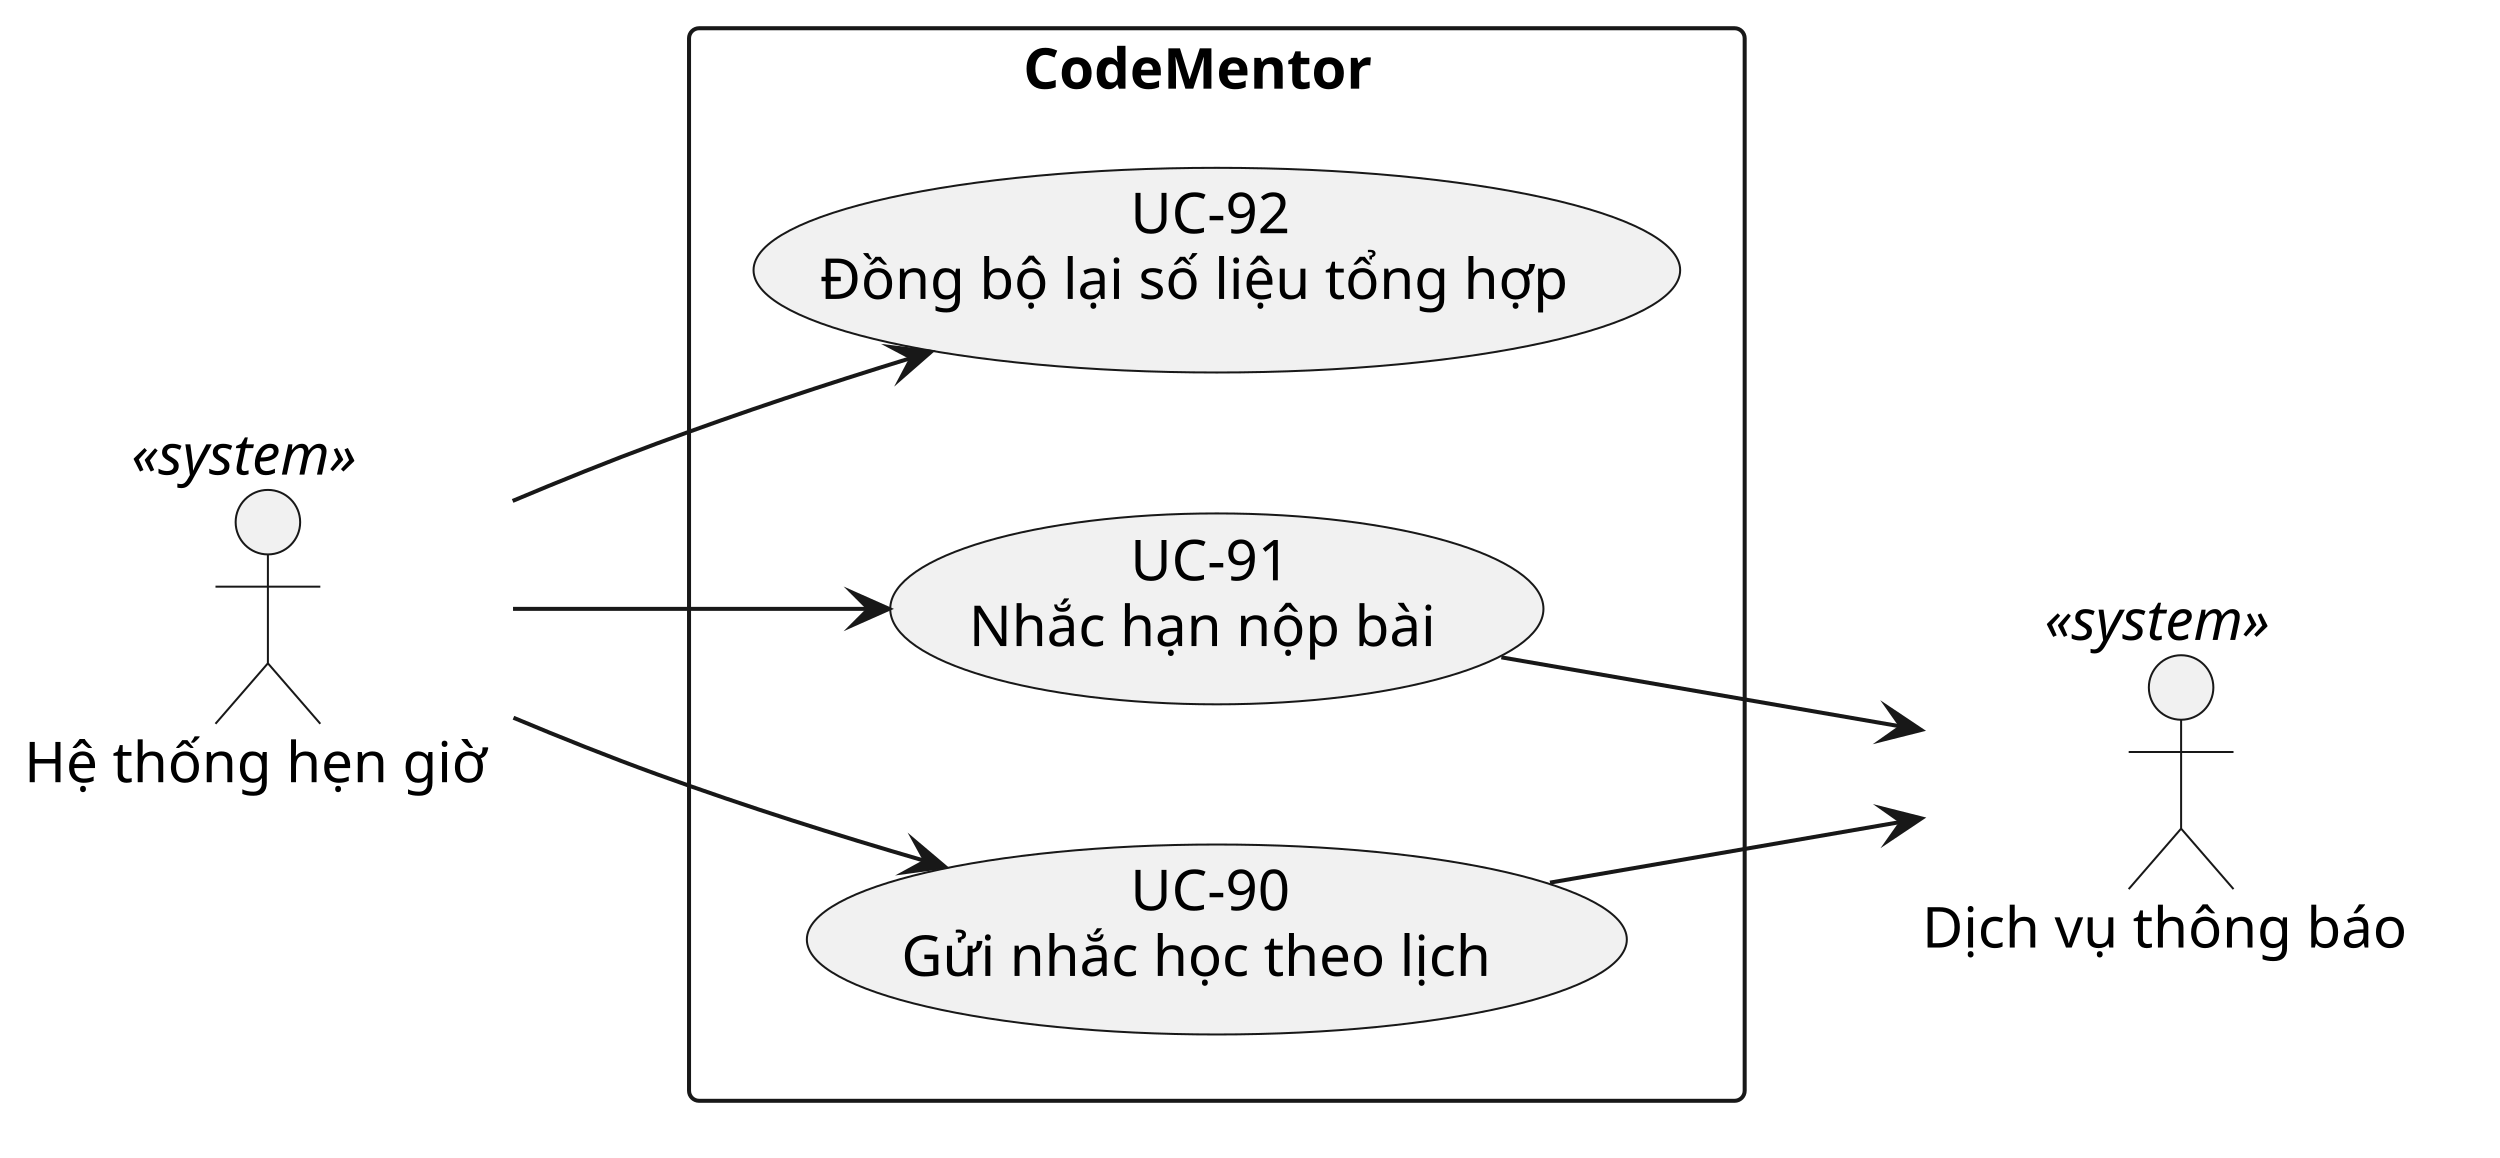
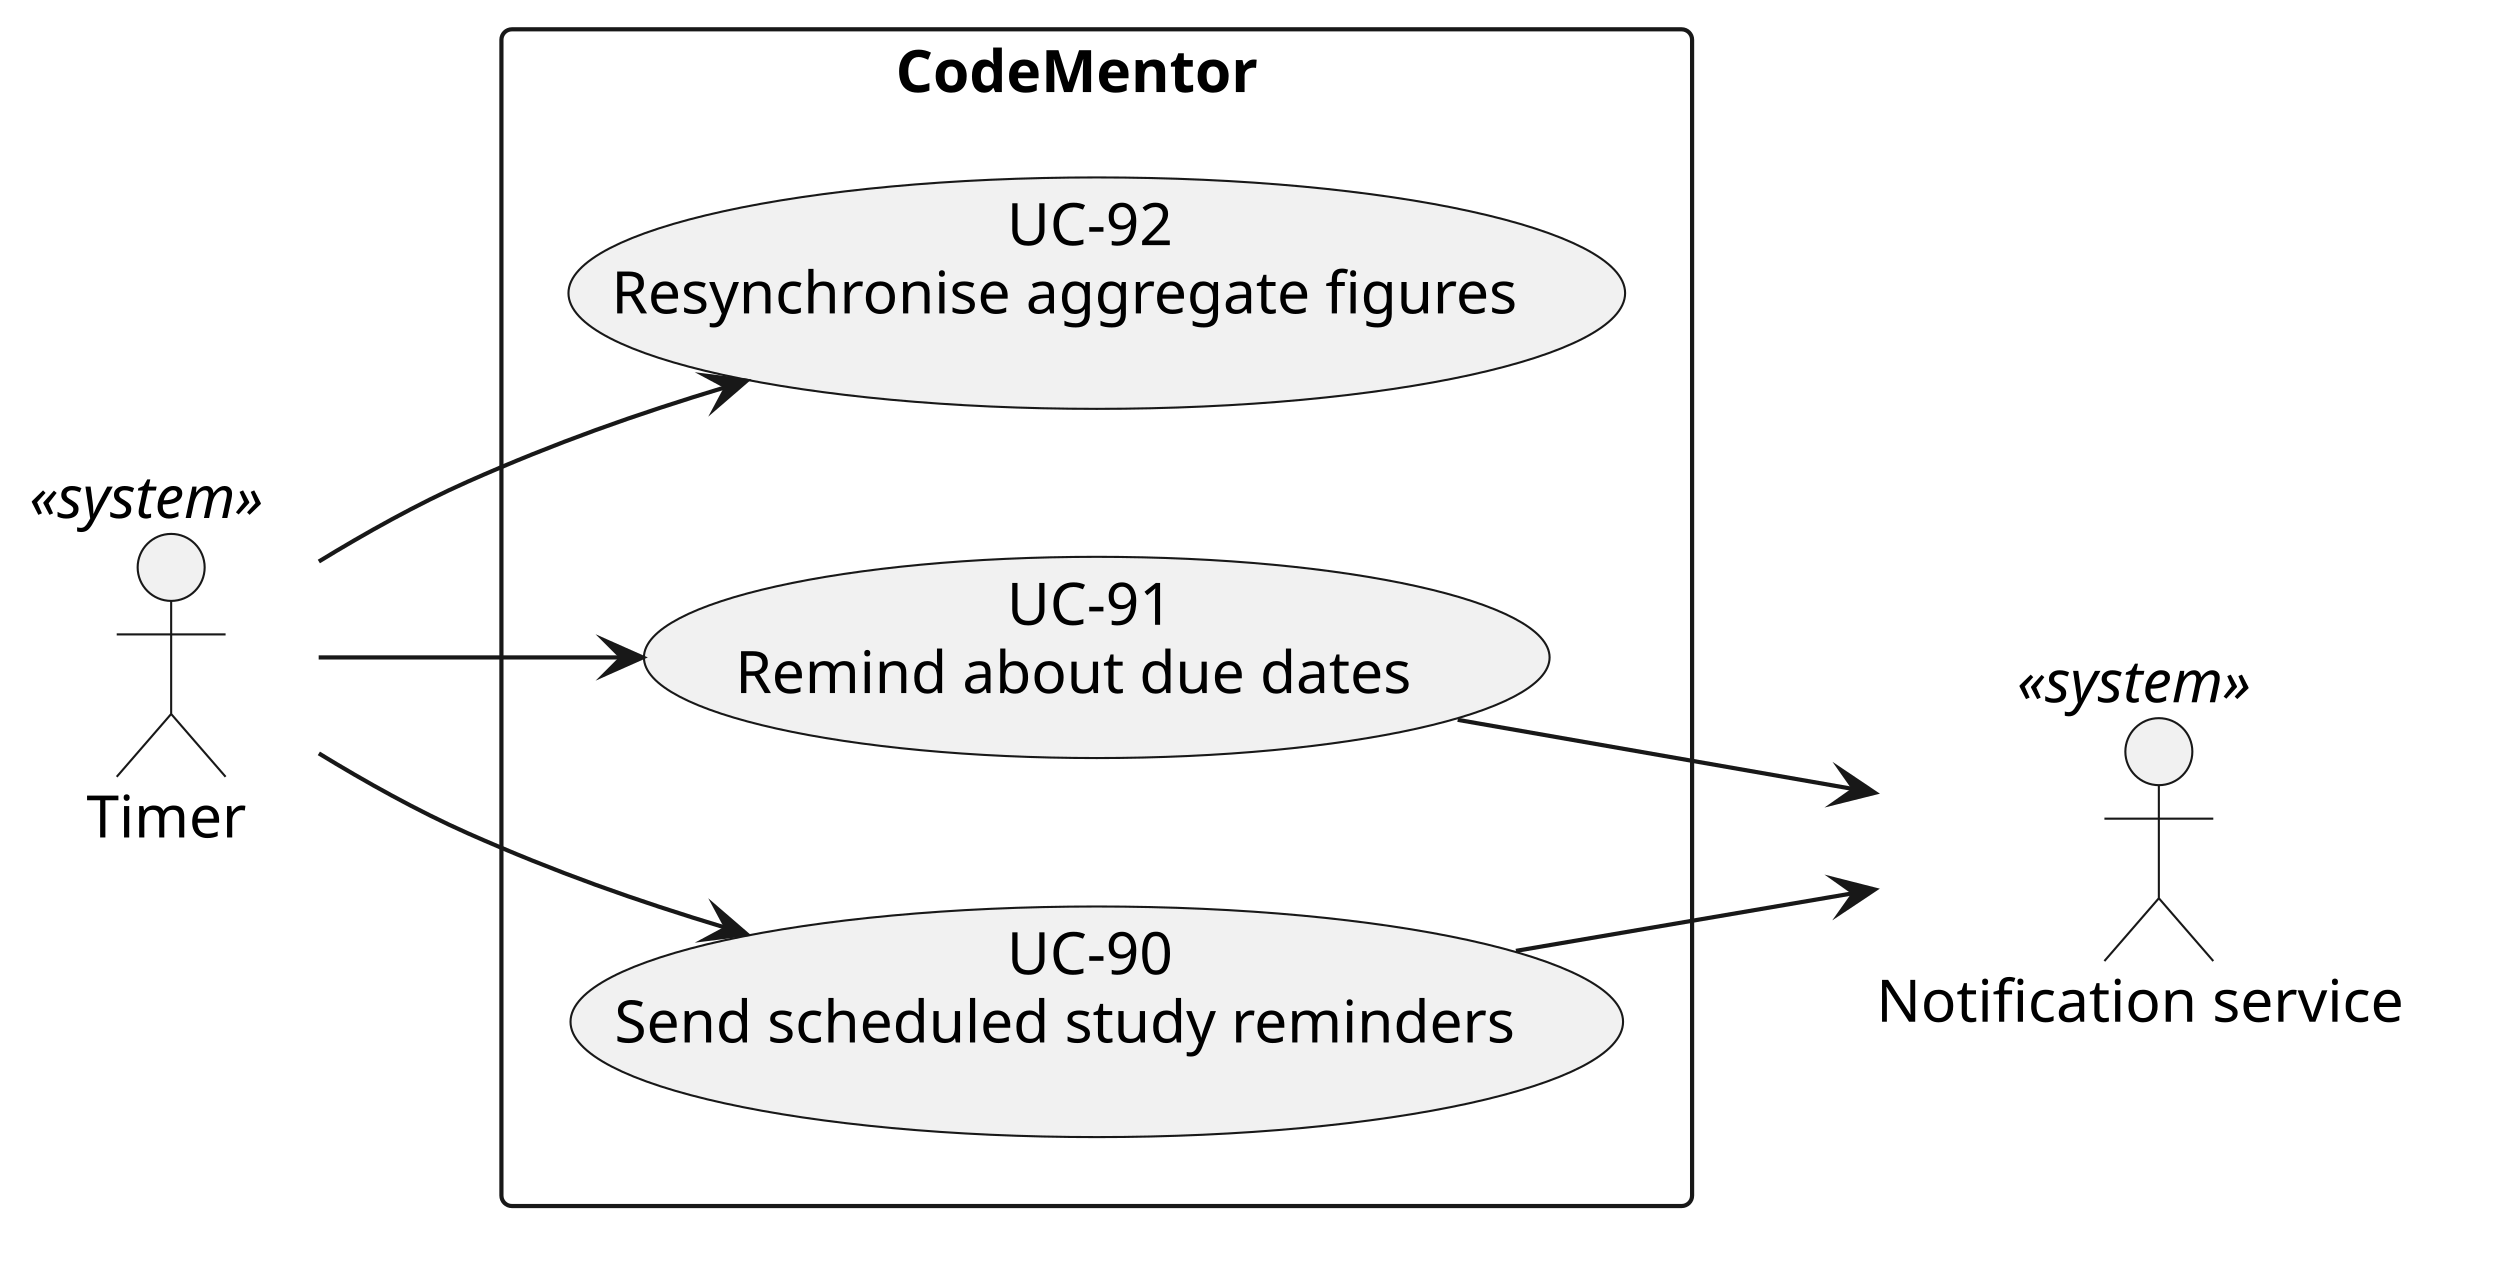
- <svg xmlns="http://www.w3.org/2000/svg" contentStyleType="text/css" data-diagram-type="DESCRIPTION" height="287px" preserveAspectRatio="none" style="width:620px;height:287px;background:#FFFFFF;" version="1.1" viewBox="0 0 620 287" width="620px" zoomAndPan="magnify">
+ <svg xmlns="http://www.w3.org/2000/svg" version="1.1" data-diagram-type="DESCRIPTION" style="width:597px;height:302px;background:#FFFFFF;" width="597px" height="302px" viewBox="0 0 597 302" zoomAndPan="magnify" preserveAspectRatio="none" contentStyleType="text/css">
  <defs />
-   <g>
-     <g class="cluster" data-qualified-name="CodeMentor" data-source-line="4" id="ent0002">
-       <rect fill="none" height="266" rx="2.5" ry="2.5" style="stroke:#181818;stroke-width:1;" width="261.8" x="170.88" y="7" />
-       <text fill="#000000" font-family="sans-serif" font-size="14" font-weight="700" lengthAdjust="spacing" textLength="96.018" x="253.771" y="21.995">CodeMentor</text>
+   <g font-family="sans-serif" lengthAdjust="spacing">
+     <g class="cluster" data-qualified-name="CodeMentor" id="ent0002" data-source-line="4">
+       <rect x="119.74" y="7" width="284.33" height="281" fill="none" style="stroke:#181818;stroke-width:1;" rx="2.5" ry="2.5" />
+       <text x="213.896" y="21.995" fill="#000" font-size="14" textLength="96.018" font-weight="700">CodeMentor</text>
    </g>
-     <g class="entity" data-qualified-name="CodeMentor.UC90" data-source-line="5" id="ent0003">
-       <ellipse cx="301.777" cy="232.996" fill="#F1F1F1" rx="101.677" ry="23.556" style="stroke:#181818;stroke-width:0.5;" />
-       <text fill="#000000" font-family="sans-serif" font-size="14" lengthAdjust="spacing" textLength="42.889" x="280.332" y="225.728">UC-90</text>
-       <text fill="#000000" font-family="sans-serif" font-size="14" lengthAdjust="spacing" textLength="156.461" x="223.546" y="242.025">Gửi nhắc học theo lịch</text>
+     <g class="entity" data-qualified-name="CodeMentor.UC90" id="ent0003" data-source-line="5">
+       <ellipse cx="261.913" cy="244.005" rx="125.673" ry="27.535" fill="#F1F1F1" style="stroke:#181818;stroke-width:0.5;" />
+       <text x="240.469" y="232.645" fill="#000" font-size="14" textLength="42.889">UC-90</text>
+       <text x="146.721" y="248.942" fill="#000" font-size="14" textLength="230.385">Send scheduled study reminders</text>
    </g>
-     <g class="entity" data-qualified-name="CodeMentor.UC91" data-source-line="6" id="ent0004">
-       <ellipse cx="301.778" cy="151.002" fill="#F1F1F1" rx="80.998" ry="23.672" style="stroke:#181818;stroke-width:0.5;" />
-       <text fill="#000000" font-family="sans-serif" font-size="14" lengthAdjust="spacing" textLength="42.889" x="280.333" y="143.923">UC-91</text>
-       <text fill="#000000" font-family="sans-serif" font-size="14" lengthAdjust="spacing" textLength="122.978" x="240.288" y="160.22">Nhắc hạn nộp bài</text>
+     <g class="entity" data-qualified-name="CodeMentor.UC91" id="ent0004" data-source-line="6">
+       <ellipse cx="261.906" cy="156.997" rx="108.136" ry="24.027" fill="#F1F1F1" style="stroke:#181818;stroke-width:0.5;" />
+       <text x="240.461" y="149.209" fill="#000" font-size="14" textLength="42.889">UC-91</text>
+       <text x="175.602" y="165.506" fill="#000" font-size="14" textLength="172.607">Remind about due dates</text>
    </g>
-     <g class="entity" data-qualified-name="CodeMentor.UC92" data-source-line="7" id="ent0005">
-       <ellipse cx="301.78" cy="67" fill="#F1F1F1" rx="114.9" ry="25.38" style="stroke:#181818;stroke-width:0.5;" />
-       <text fill="#000000" font-family="sans-serif" font-size="14" lengthAdjust="spacing" textLength="42.889" x="280.335" y="57.832">UC-92</text>
-       <text fill="#000000" font-family="sans-serif" font-size="14" lengthAdjust="spacing" textLength="196.95" x="203.305" y="74.129">Đồng bộ lại số liệu tổng hợp</text>
+     <g class="entity" data-qualified-name="CodeMentor.UC92" id="ent0005" data-source-line="7">
+       <ellipse cx="261.913" cy="70.003" rx="126.163" ry="27.633" fill="#F1F1F1" style="stroke:#181818;stroke-width:0.5;" />
+       <text x="240.468" y="58.543" fill="#000" font-size="14" textLength="42.889">UC-92</text>
+       <text x="146.02" y="74.84" fill="#000" font-size="14" textLength="231.786">Resynchronise aggregate figures</text>
    </g>
-     <g class="entity" data-qualified-name="Timer" data-source-line="2" id="ent0001">
-       <ellipse cx="66.44" cy="129.497" fill="#F1F1F1" rx="8" ry="8" style="stroke:#181818;stroke-width:0.5;" />
-       <path d="M66.44,137.497 L66.44,164.497 M53.44,145.497 L79.44,145.497 M66.44,164.497 L53.44,179.497 M66.44,164.497 L79.44,179.497" fill="none" style="stroke:#181818;stroke-width:0.5;" />
-       <text fill="#000000" font-family="sans-serif" font-size="14" lengthAdjust="spacing" textLength="120.88" x="6" y="193.992">Hệ thống hẹn giờ</text>
-       <text fill="#000000" font-family="sans-serif" font-size="14" font-style="italic" lengthAdjust="spacing" textLength="67.744" x="32.568" y="117.695">«system»</text>
+     <g class="entity" data-qualified-name="Timer" id="ent0001" data-source-line="2">
+       <ellipse cx="40.872" cy="135.497" rx="8" ry="8" fill="#F1F1F1" style="stroke:#181818;stroke-width:0.5;" />
+       <path d="M40.872,143.497 L40.872,170.497 M27.872,151.497 L53.872,151.497 M40.872,170.497 L27.872,185.497 M40.872,170.497 L53.872,185.497" style="stroke:#181818;stroke-width:0.5;" fill="none" />
+       <text x="20.648" y="199.992" fill="#000" font-size="14" textLength="40.448">Timer</text>
+       <text x="7" y="123.695" fill="#000" font-size="14" textLength="67.744" font-style="italic">«system»</text>
    </g>
-     <g class="entity" data-qualified-name="Notify" data-source-line="10" id="ent0006">
-       <ellipse cx="540.914" cy="170.497" fill="#F1F1F1" rx="8" ry="8" style="stroke:#181818;stroke-width:0.5;" />
-       <path d="M540.914,178.497 L540.914,205.497 M527.914,186.497 L553.914,186.497 M540.914,205.497 L527.914,220.497 M540.914,205.497 L553.914,220.497" fill="none" style="stroke:#181818;stroke-width:0.5;" />
-       <text fill="#000000" font-family="sans-serif" font-size="14" lengthAdjust="spacing" textLength="128.468" x="476.68" y="234.992">Dịch vụ thông báo</text>
-       <text fill="#000000" font-family="sans-serif" font-size="14" font-style="italic" lengthAdjust="spacing" textLength="67.744" x="507.042" y="158.695">«system»</text>
+     <g class="entity" data-qualified-name="Notify" id="ent0006" data-source-line="10">
+       <ellipse cx="515.534" cy="179.497" rx="8" ry="8" fill="#F1F1F1" style="stroke:#181818;stroke-width:0.5;" />
+       <path d="M515.534,187.497 L515.534,214.497 M502.534,195.497 L528.534,195.497 M515.534,214.497 L502.534,229.497 M515.534,214.497 L528.534,229.497" style="stroke:#181818;stroke-width:0.5;" fill="none" />
+       <text x="448.07" y="243.992" fill="#000" font-size="14" textLength="134.928">Notification service</text>
+       <text x="481.662" y="167.695" fill="#000" font-size="14" textLength="67.744" font-style="italic">«system»</text>
    </g>
-     <g class="link" data-entity-1="ent0001" data-entity-2="ent0003" data-link-type="dependency" data-source-line="12" id="lnk7">
-       <path d="M127.34,178 C139.03,182.9 151.26,187.79 162.88,192 C185.89,200.33 206.7,206.89 229.53,213.55" fill="none" id="Timer-to-UC90" style="stroke:#181818;stroke-width:1;" />
-       <polygon fill="#181818" points="234.33,214.95,226.81,208.59,229.53,213.55,224.57,216.269,234.33,214.95" style="stroke:#181818;stroke-width:1;stroke-linejoin:miter;stroke-miterlimit:10;" />
+     <g class="link" data-entity-1="ent0001" data-entity-2="ent0003" id="lnk7" data-source-line="12" data-link-type="dependency">
+       <path d="M76.14,179.91 C87.2,186.67 99.71,193.67 111.74,199 C132.76,208.31 151.484,214.952 173.504,221.612" style="stroke:#181818;stroke-width:1;" fill="none" id="Timer-to-UC90" />
+       <polygon points="178.29,223.06,170.833,216.626,173.504,221.612,168.517,224.283,178.29,223.06" fill="#181818" style="stroke:#181818;stroke-width:1;stroke-linejoin:miter;stroke-miterlimit:10;" />
    </g>
-     <g class="link" data-entity-1="ent0001" data-entity-2="ent0004" data-link-type="dependency" data-source-line="13" id="lnk8">
-       <path d="M127.23,151 C155.58,151 184.88,151 215.46,151" fill="none" id="Timer-to-UC91" style="stroke:#181818;stroke-width:1;" />
-       <polygon fill="#181818" points="220.46,151,211.46,147,215.46,151,211.46,155,220.46,151" style="stroke:#181818;stroke-width:1;stroke-linejoin:miter;stroke-miterlimit:10;" />
+     <g class="link" data-entity-1="ent0001" data-entity-2="ent0004" id="lnk8" data-source-line="13" data-link-type="dependency">
+       <path d="M76.1,157 C97.15,157 120.4,157 148.47,157" style="stroke:#181818;stroke-width:1;" fill="none" id="Timer-to-UC91" />
+       <polygon points="153.47,157,144.47,153,148.47,157,144.47,161,153.47,157" fill="#181818" style="stroke:#181818;stroke-width:1;stroke-linejoin:miter;stroke-miterlimit:10;" />
    </g>
-     <g class="link" data-entity-1="ent0001" data-entity-2="ent0005" data-link-type="dependency" data-source-line="14" id="lnk9">
-       <path d="M127.13,124.23 C138.89,119.28 151.21,114.31 162.88,110 C184.76,101.92 204.162,95.504 226.082,88.743" fill="none" id="Timer-to-UC92" style="stroke:#181818;stroke-width:1;" />
-       <polygon fill="#181818" points="230.86,87.27,221.081,86.1,226.082,88.743,223.439,93.745,230.86,87.27" style="stroke:#181818;stroke-width:1;stroke-linejoin:miter;stroke-miterlimit:10;" />
+     <g class="link" data-entity-1="ent0001" data-entity-2="ent0005" id="lnk9" data-source-line="14" data-link-type="dependency">
+       <path d="M76.14,134.09 C87.2,127.33 99.71,120.33 111.74,115 C132.76,105.69 151.484,99.048 173.504,92.388" style="stroke:#181818;stroke-width:1;" fill="none" id="Timer-to-UC92" />
+       <polygon points="178.29,90.94,168.517,89.717,173.504,92.388,170.833,97.374,178.29,90.94" fill="#181818" style="stroke:#181818;stroke-width:1;stroke-linejoin:miter;stroke-miterlimit:10;" />
    </g>
-     <g class="link" data-entity-1="ent0003" data-entity-2="ent0006" data-link-type="dependency" data-source-line="15" id="lnk10">
-       <path d="M384.39,218.89 C414.53,213.68 443.293,208.702 471.583,203.812" fill="none" id="UC90-to-Notify" style="stroke:#181818;stroke-width:1;" />
-       <polygon fill="#181818" points="476.51,202.96,466.96,200.551,471.583,203.812,468.323,208.435,476.51,202.96" style="stroke:#181818;stroke-width:1;stroke-linejoin:miter;stroke-miterlimit:10;" />
+     <g class="link" data-entity-1="ent0003" data-entity-2="ent0006" id="lnk10" data-source-line="15" data-link-type="dependency">
+       <path d="M362,227.07 C390.74,222.16 416.501,217.752 442.771,213.262" style="stroke:#181818;stroke-width:1;" fill="none" id="UC90-to-Notify" />
+       <polygon points="447.7,212.42,438.155,209.993,442.771,213.262,439.503,217.879,447.7,212.42" fill="#181818" style="stroke:#181818;stroke-width:1;stroke-linejoin:miter;stroke-miterlimit:10;" />
    </g>
-     <g class="link" data-entity-1="ent0004" data-entity-2="ent0006" data-link-type="dependency" data-source-line="16" id="lnk11">
-       <path d="M372.33,163.02 C405.26,168.72 439.393,174.617 471.513,180.177" fill="none" id="UC91-to-Notify" style="stroke:#181818;stroke-width:1;" />
-       <polygon fill="#181818" points="476.44,181.03,468.254,175.554,471.513,180.177,466.89,183.436,476.44,181.03" style="stroke:#181818;stroke-width:1;stroke-linejoin:miter;stroke-miterlimit:10;" />
+     <g class="link" data-entity-1="ent0004" data-entity-2="ent0006" id="lnk11" data-source-line="16" data-link-type="dependency">
+       <path d="M348.1,171.9 C380.6,177.58 412.235,183.108 442.795,188.458" style="stroke:#181818;stroke-width:1;" fill="none" id="UC91-to-Notify" />
+       <polygon points="447.72,189.32,439.545,183.828,442.795,188.458,438.165,191.708,447.72,189.32" fill="#181818" style="stroke:#181818;stroke-width:1;stroke-linejoin:miter;stroke-miterlimit:10;" />
    </g>
  </g>
</svg>
